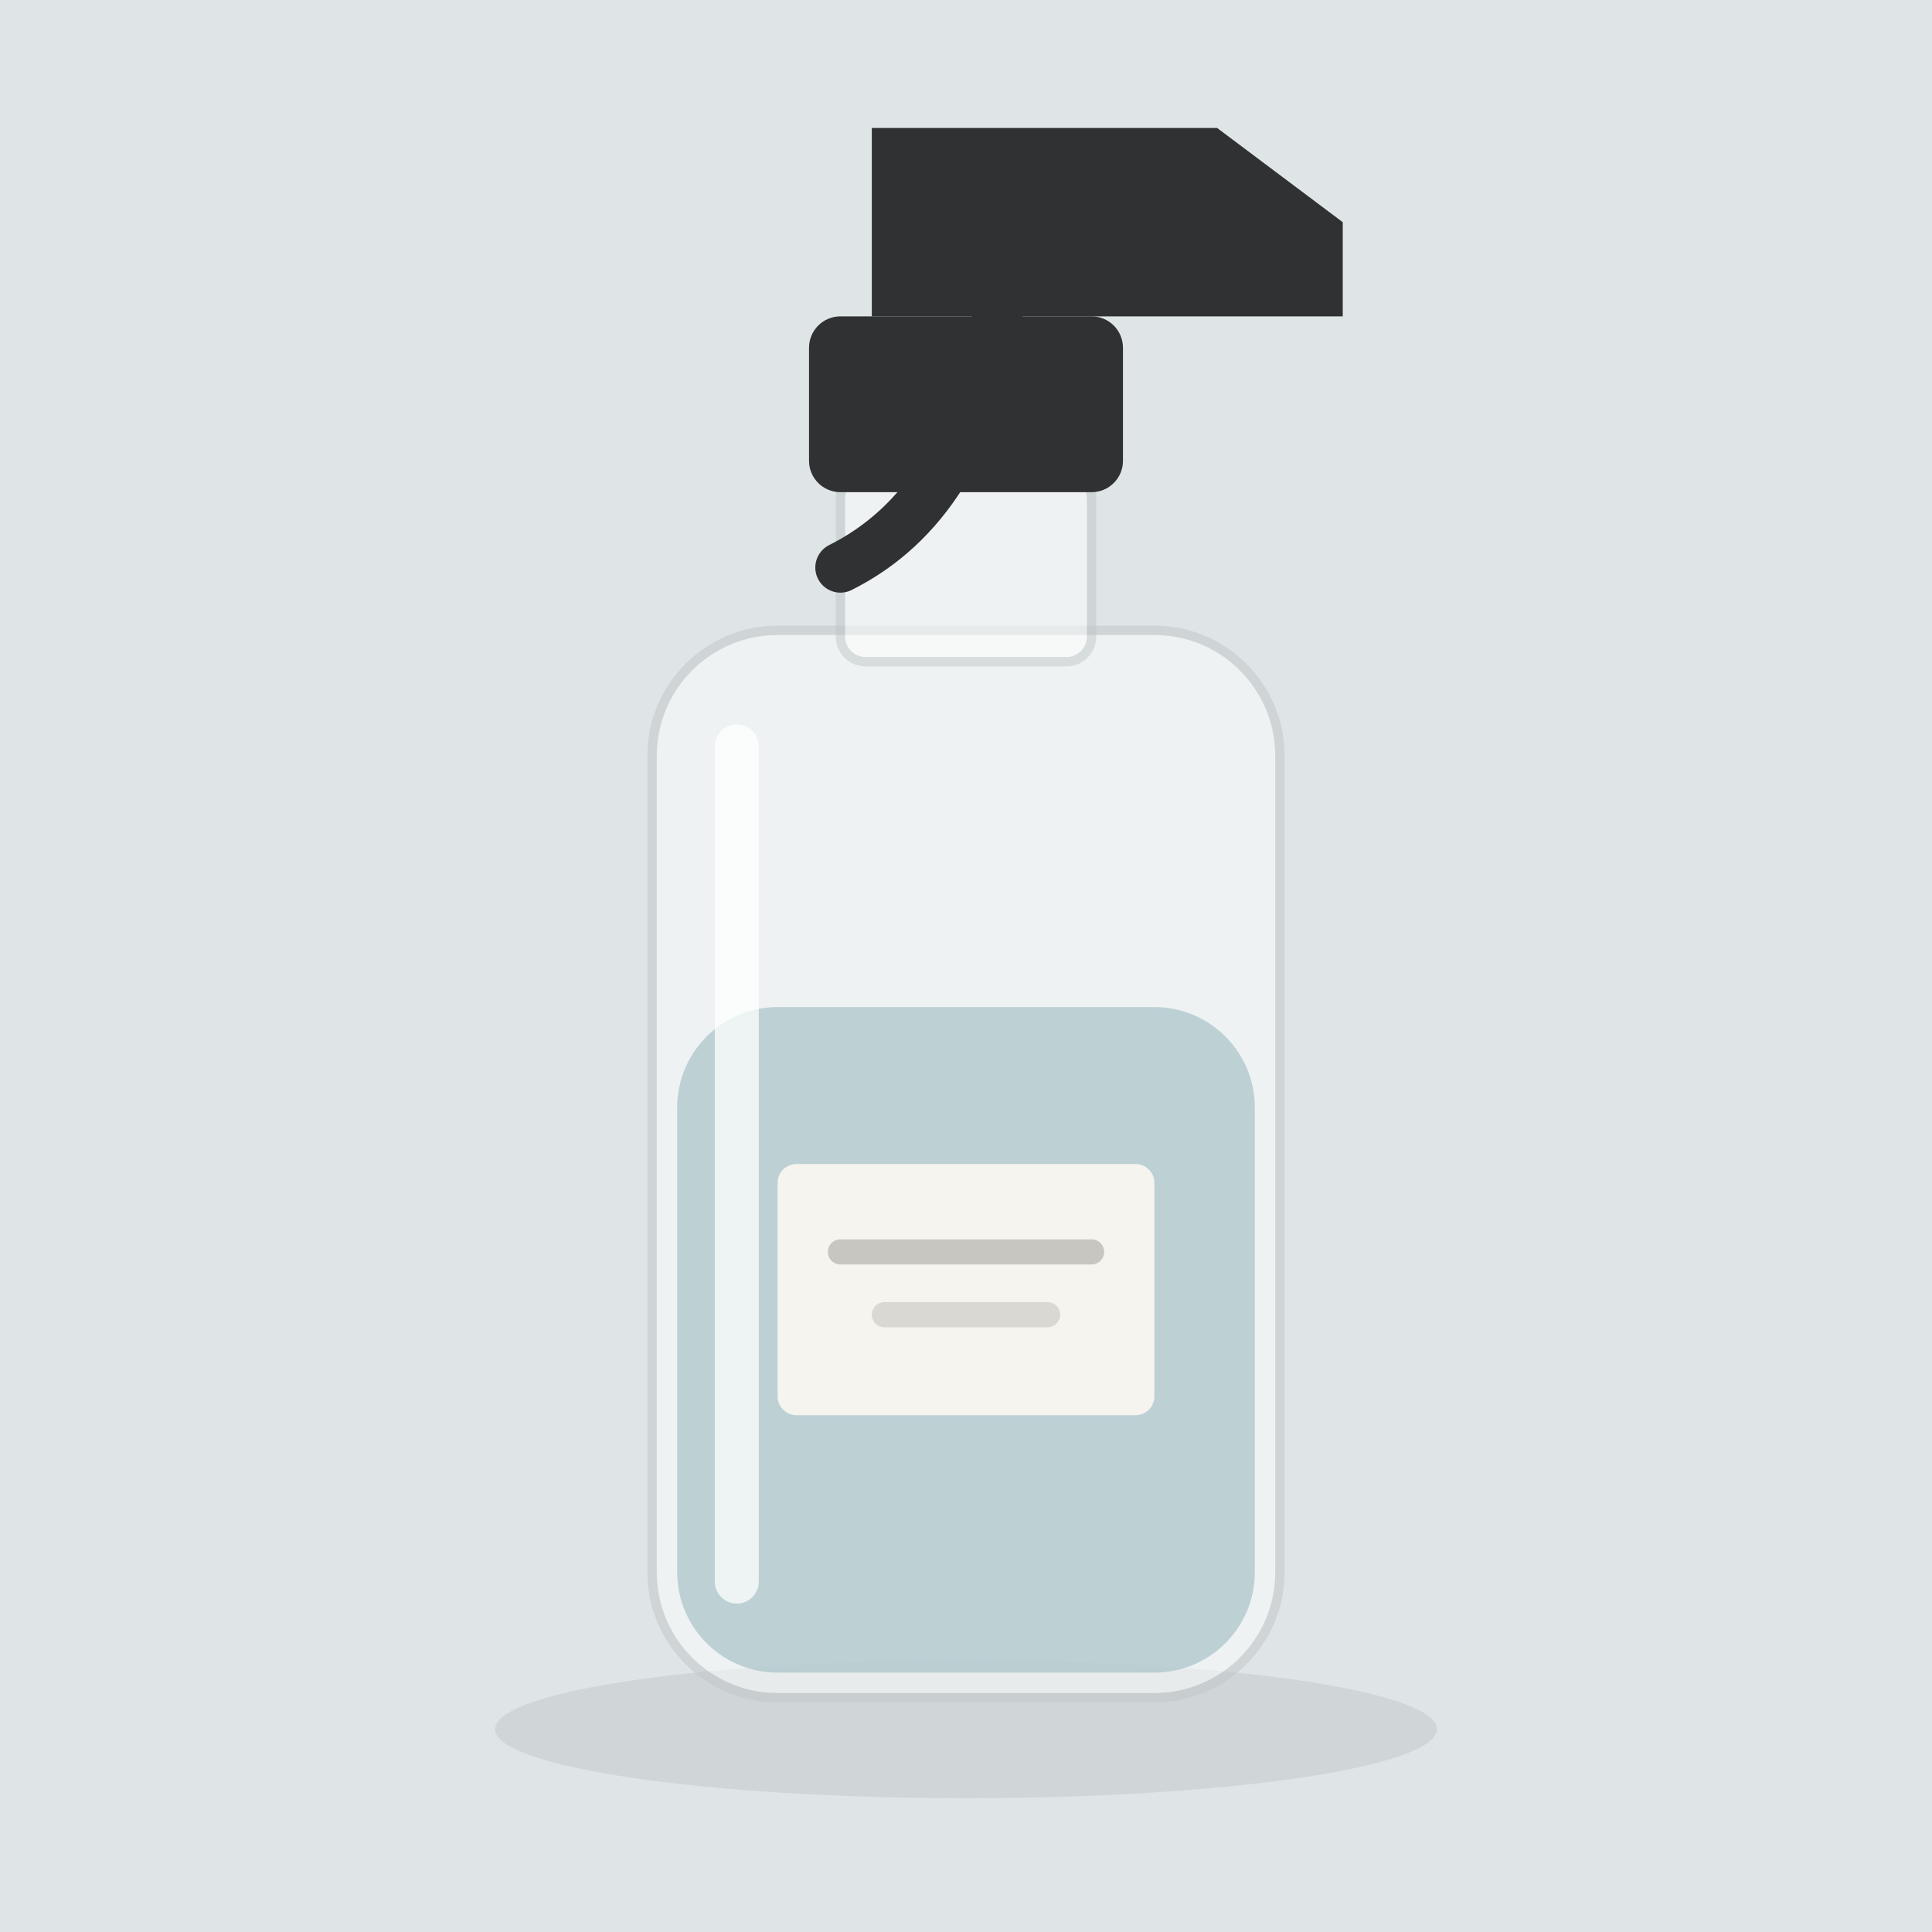
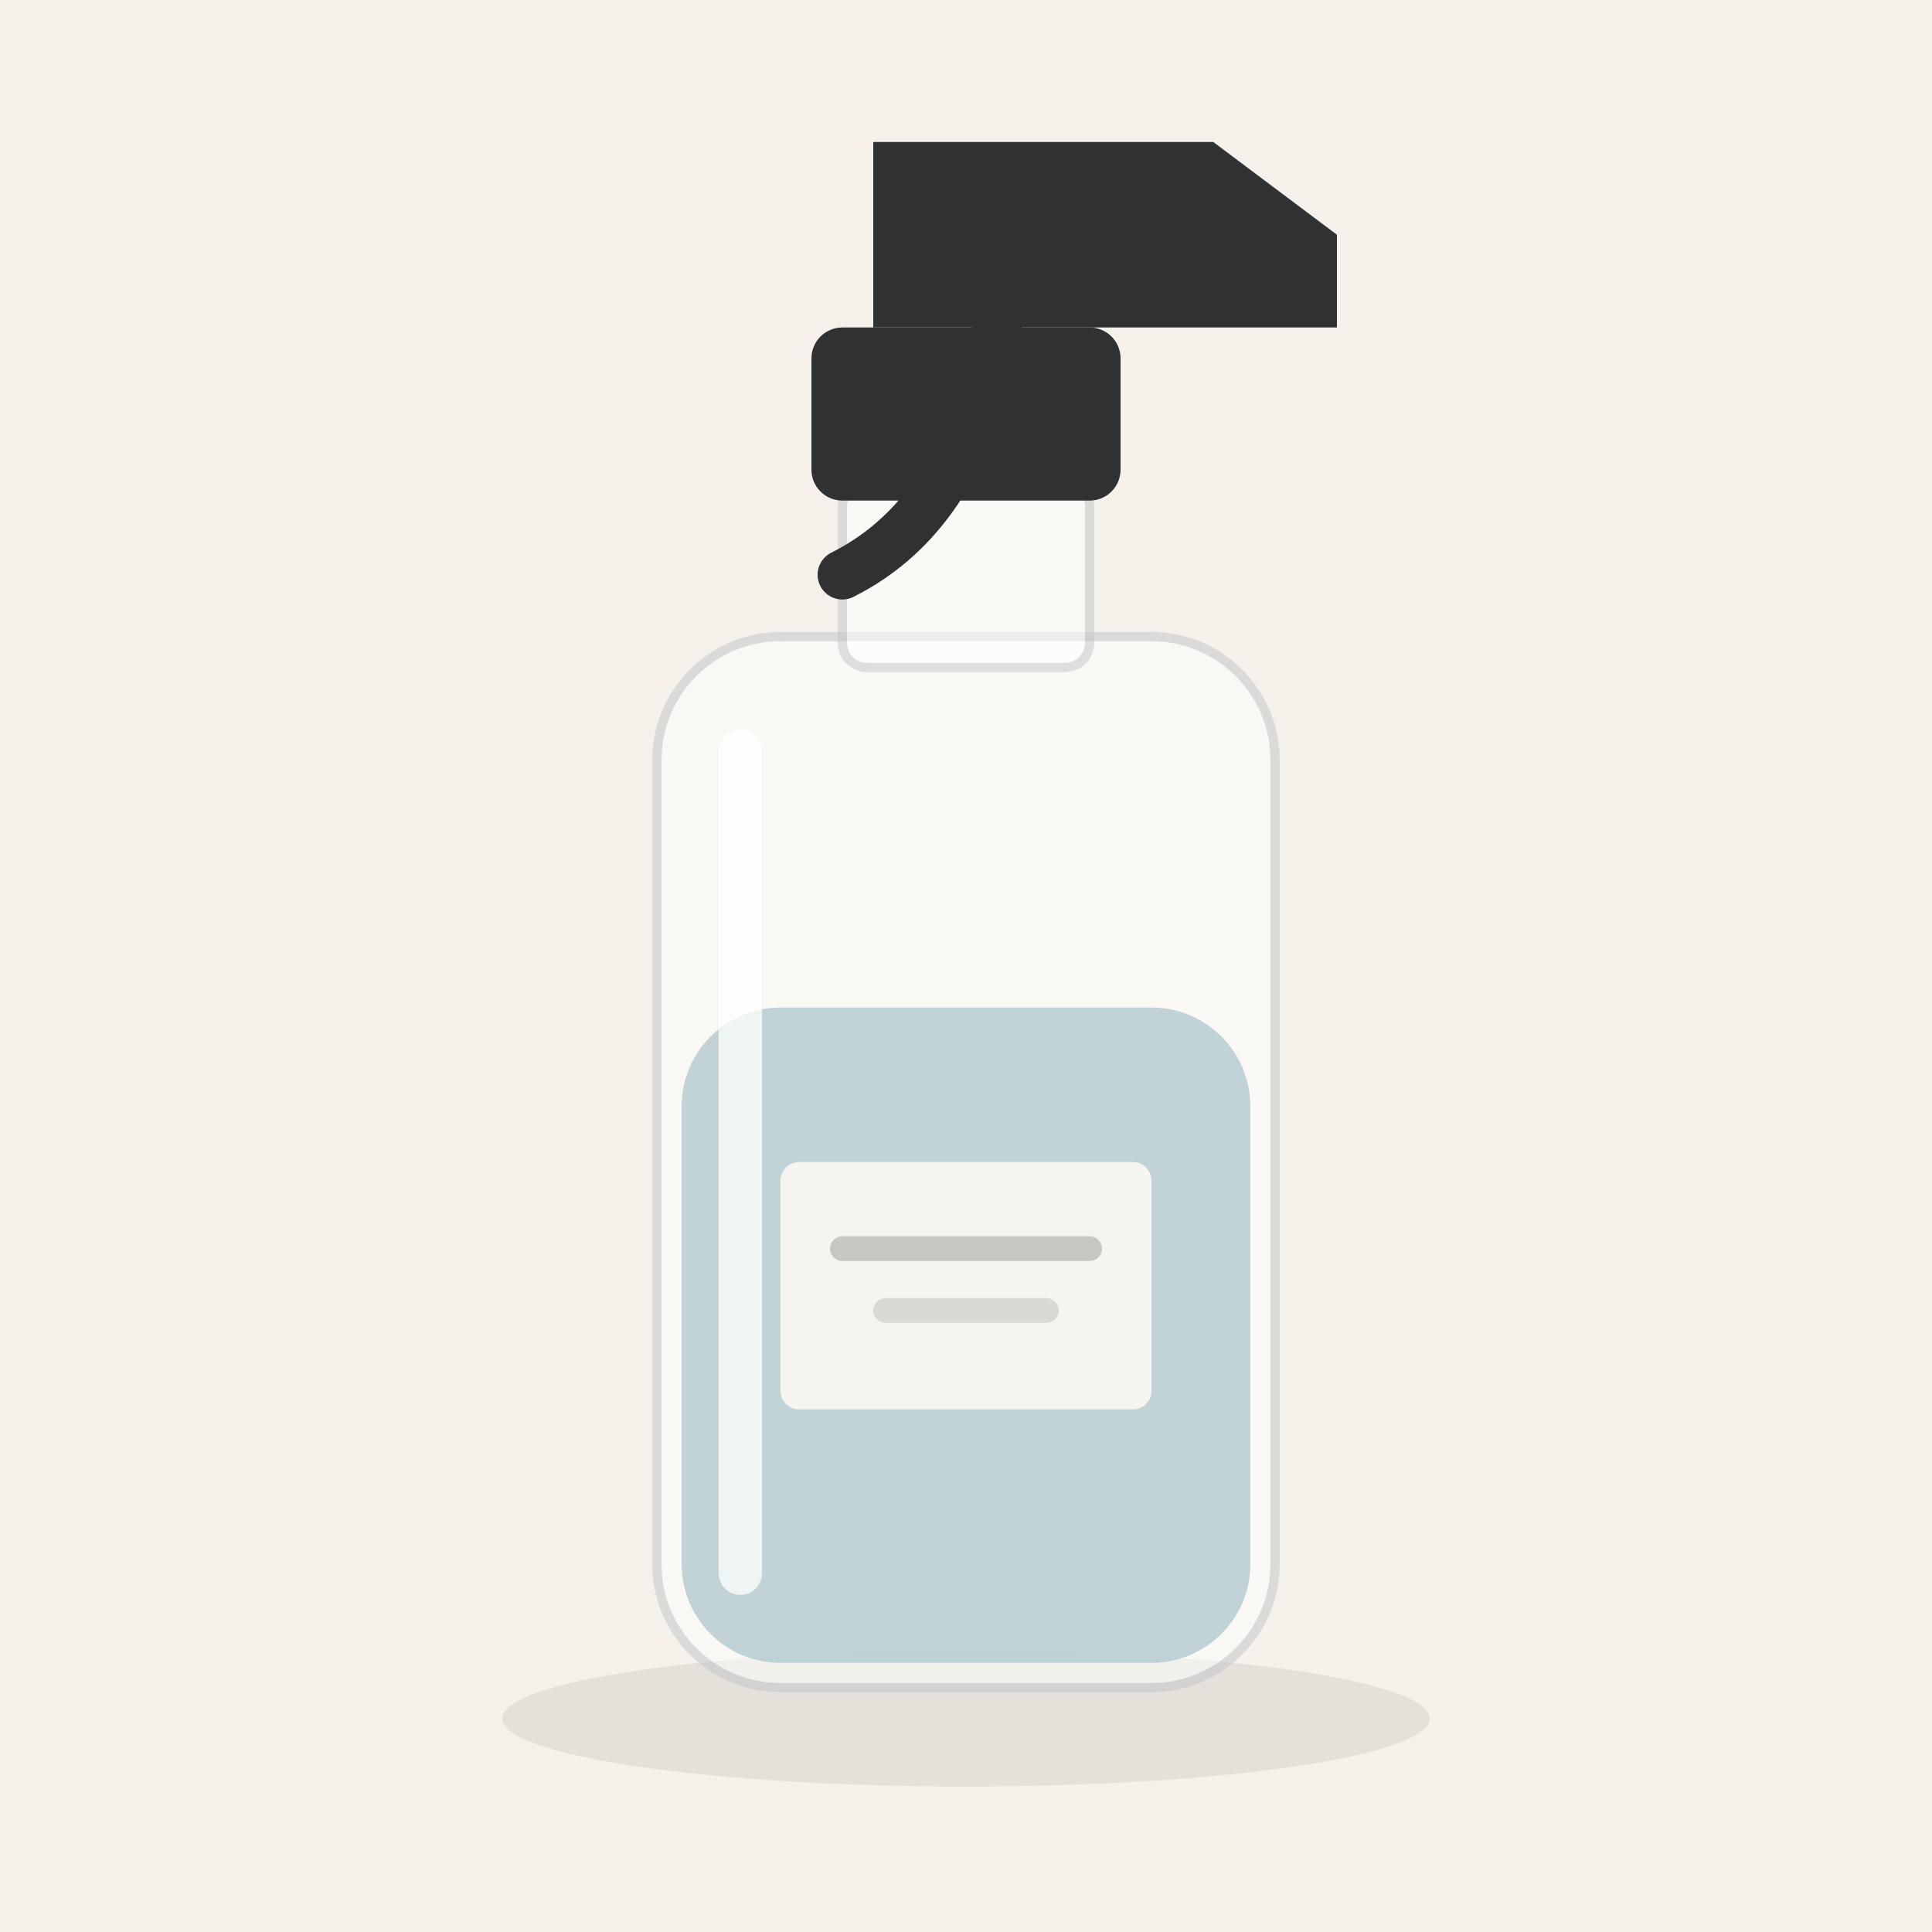
- <svg xmlns="http://www.w3.org/2000/svg" viewBox="0 0 800 800" width="800" height="800" role="img">
-   <rect width="800" height="800" fill="#dfe5e7" />
-   <g transform="translate(400 430) scale(1.3) translate(-400 -430)">
+ <svg xmlns="http://www.w3.org/2000/svg" viewBox="0 0 800 800" width="800" height="800">
+   <rect width="100%" height="100%" fill="#f5f1ea" />
+   <g transform="translate(400 430) scale(1.28) translate(-400 -430)">
    <ellipse cx="400" cy="650" rx="150" ry="22" fill="#000" opacity=".07" />
    <rect x="300" y="300" width="200" height="340" rx="40" fill="#ffffff" opacity=".5" stroke="#bfc6c8" stroke-width="3" />
    <rect x="308" y="420" width="184" height="212" rx="32" fill="#a8c3c9" opacity=".7" />
    <rect x="360" y="250" width="80" height="60" rx="8" fill="#ffffff" opacity=".5" stroke="#bfc6c8" stroke-width="3" />
    <rect x="350" y="200" width="100" height="56" rx="10" fill="#2f3133" />
    <path d="M370 140 h110 l40 30 v30 h-150z" fill="#2f3133" />
    <path d="M410 200 q-10 60 -50 80" stroke="#2f3133" stroke-width="16" fill="none" stroke-linecap="round" />
    <rect x="320" y="330" width="14" height="280" rx="7" fill="#fff" opacity=".75" />
    <rect x="340" y="470" width="120" height="80" rx="6" fill="#f6f4ef" />
    <rect x="356" y="494" width="88" height="8" rx="4" fill="#c8c6c0" />
    <rect x="370" y="514" width="60" height="8" rx="4" fill="#dad8d2" />
  </g>
</svg>
